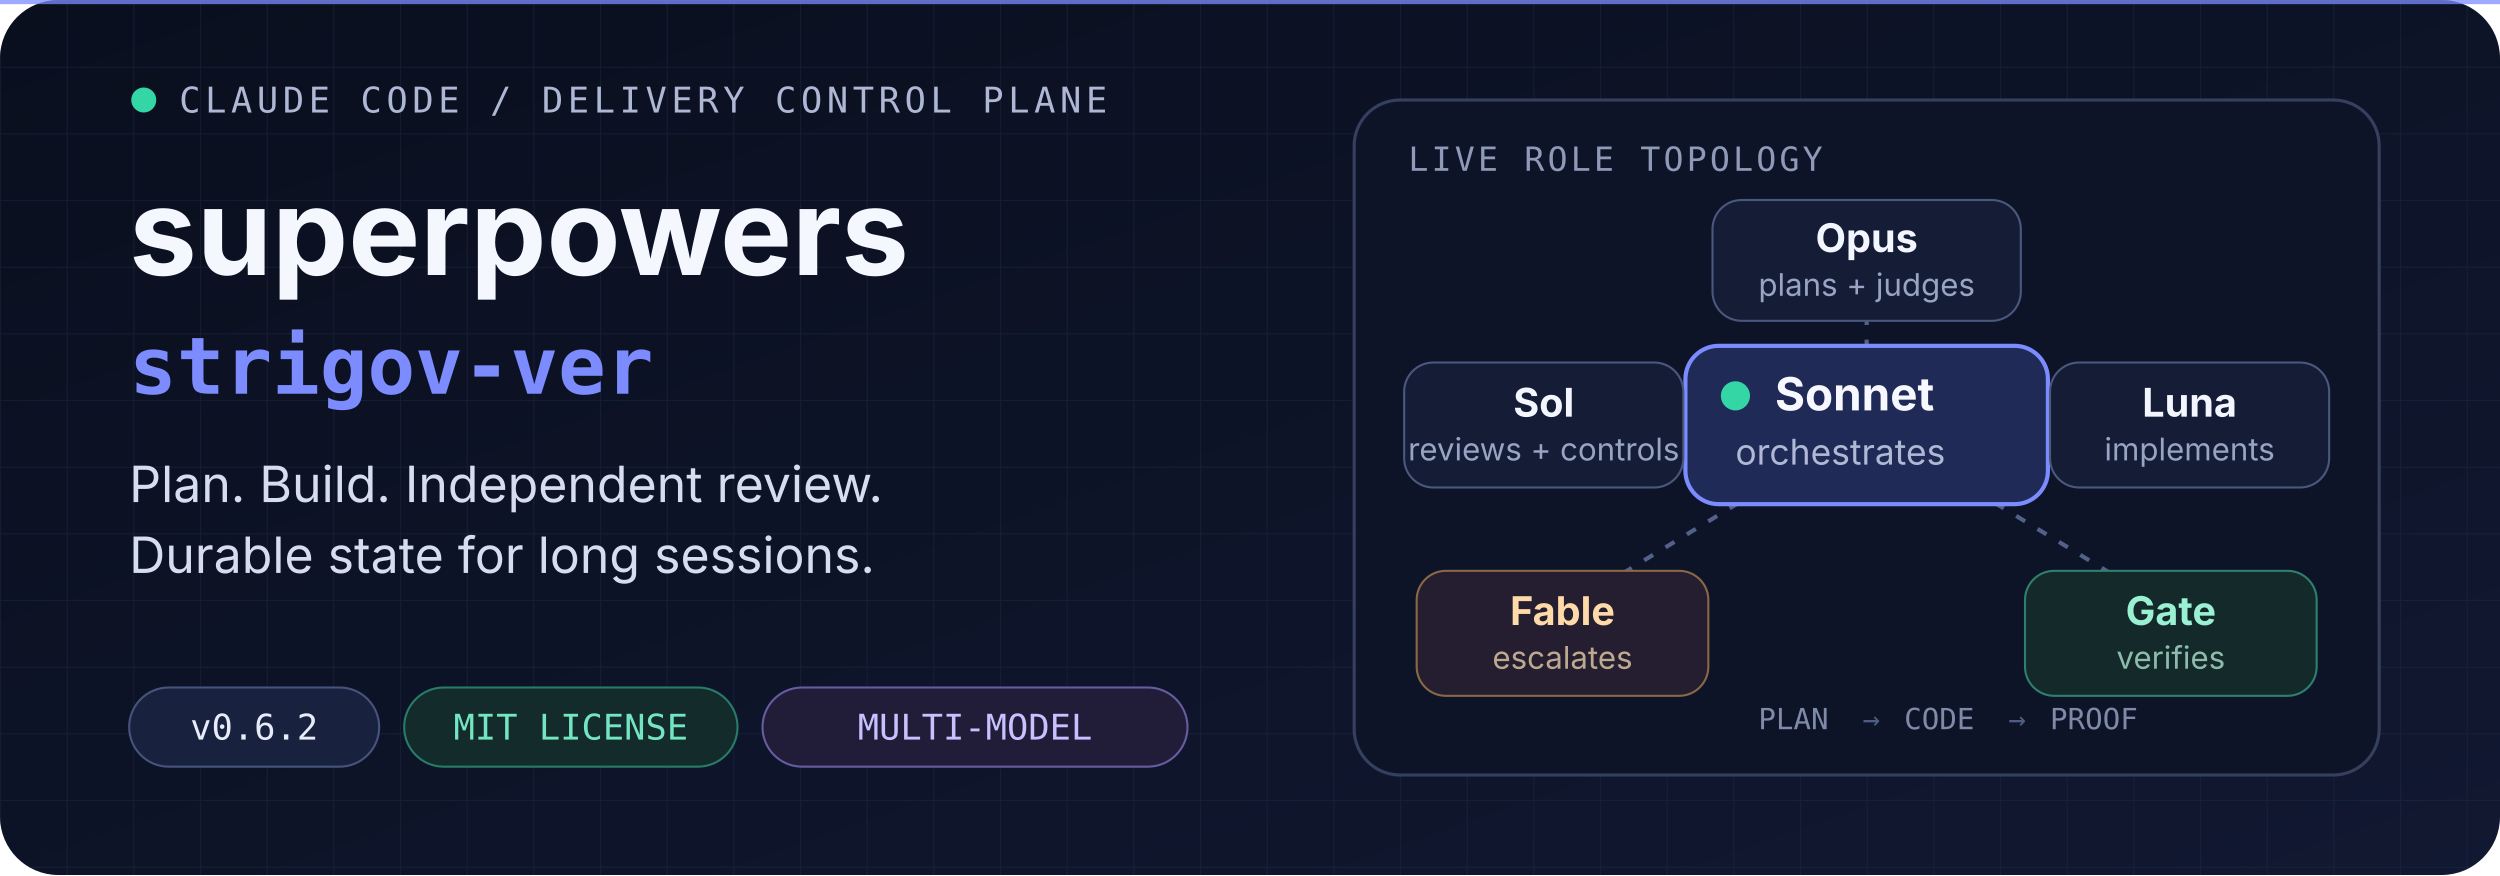
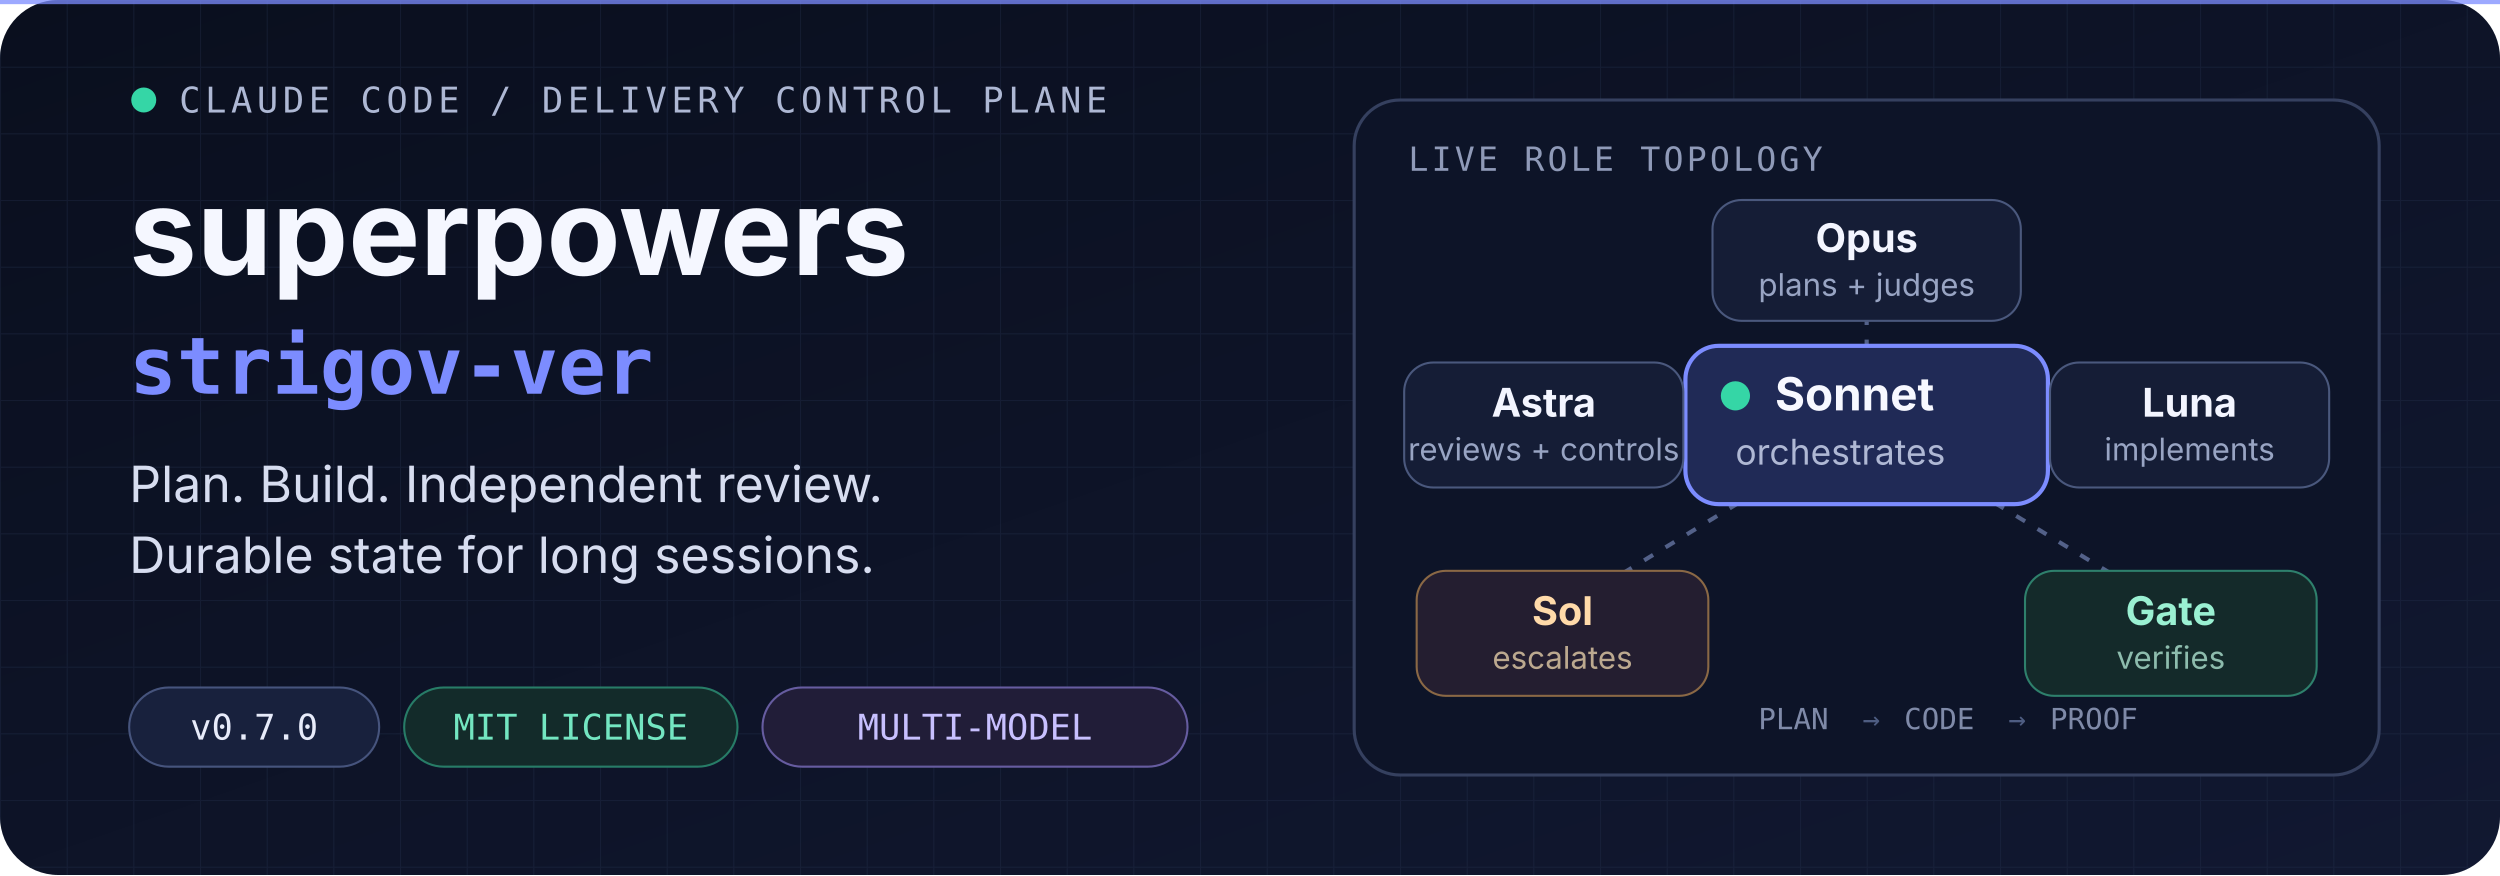
<svg xmlns="http://www.w3.org/2000/svg" width="1200" height="420" viewBox="0 0 1200 420" role="img" aria-labelledby="title desc">
  <defs>
    <linearGradient id="bg" x1="0" y1="0" x2="1" y2="1">
      <stop offset="0" stop-color="#0A0F1E" />
      <stop offset="1" stop-color="#111831" />
    </linearGradient>
    <pattern id="grid" width="32" height="32" patternUnits="userSpaceOnUse">
      <path d="M32 0H0V32" fill="none" stroke="#26304D" stroke-width="1" opacity=".35" />
    </pattern>
  </defs>
  <rect width="1200" height="420" rx="28" fill="url(#bg)" />
  <rect width="1200" height="420" rx="28" fill="url(#grid)" />
  <path d="M0 1H1200" stroke="#7C8CFF" stroke-width="2" opacity=".75" />
  <g id="identity" transform="translate(62 54)">
    <g font-family="ui-monospace, SFMono-Regular, Menlo, monospace" font-size="17" letter-spacing="2.2">
      <circle cx="7" cy="-6" r="6" fill="#35D6A6" />
      <text x="24" y="0" fill="#AEB8D4">CLAUDE CODE / DELIVERY CONTROL PLANE</text>
    </g>
    <text x="0" y="78" fill="#F5F7FF" font-family="-apple-system, BlinkMacSystemFont, Segoe UI, sans-serif" font-size="58" font-weight="750">superpowers</text>
    <text x="0" y="135" fill="#7C8CFF" font-family="ui-monospace, SFMono-Regular, Menlo, monospace" font-size="38" font-weight="700">strigov-ver</text>
    <g fill="#D7DDF0" font-family="-apple-system, BlinkMacSystemFont, Segoe UI, sans-serif" font-size="24">
      <text x="0" y="187">Plan. Build. Independent review.</text>
      <text x="0" y="221">Durable state for long sessions.</text>
    </g>
    <g transform="translate(0 276)" font-family="ui-monospace, SFMono-Regular, Menlo, monospace" font-size="17">
      <rect width="120" height="38" rx="19" fill="#18213D" stroke="#46547D" />
-       <text x="60" y="25" text-anchor="middle" fill="#E7EBFA">v0.6.2</text>
+       <text x="60" y="25" text-anchor="middle" fill="#E7EBFA">v0.7.0</text>
      <rect x="132" width="160" height="38" rx="19" fill="#132B2A" stroke="#277C67" />
      <text x="212" y="25" text-anchor="middle" fill="#73E6C1">MIT LICENSE</text>
      <rect x="304" width="204" height="38" rx="19" fill="#211D38" stroke="#665CA0" />
      <text x="406" y="25" text-anchor="middle" fill="#C8C0FF">MULTI-MODEL</text>
    </g>
  </g>
  <g id="orchestration-map" transform="translate(650 48)">
    <rect width="492" height="324" rx="22" fill="#0D1428" stroke="#35405F" stroke-width="1.5" />
    <text x="26" y="34" fill="#8F9AB8" font-family="ui-monospace, SFMono-Regular, Menlo, monospace" font-size="16" letter-spacing="1.5">LIVE ROLE TOPOLOGY</text>
    <path d="M246 156V82M246 156L98 246M246 156L394 246M246 156H98M246 156H394" fill="none" stroke="#536189" stroke-width="2" stroke-dasharray="5 7" />
    <g font-family="-apple-system, BlinkMacSystemFont, Segoe UI, sans-serif">
      <g transform="translate(159 118)">
        <rect width="174" height="76" rx="16" fill="#202A56" stroke="#7C8CFF" stroke-width="2" />
        <circle cx="24" cy="24" r="7" fill="#35D6A6" />
        <text x="43" y="31" fill="#F7F8FF" font-size="22" font-weight="700">Sonnet</text>
        <text x="24" y="57" fill="#AFB8D4" font-size="17">orchestrates</text>
      </g>
      <g transform="translate(172 48)">
        <rect width="148" height="58" rx="14" fill="#151D36" stroke="#4A587D" />
        <text x="74" y="25" text-anchor="middle" fill="#F3F5FF" font-size="19" font-weight="650">Opus</text>
        <text x="74" y="46" text-anchor="middle" fill="#98A4C3" font-size="15">plans + judges</text>
      </g>
      <g transform="translate(24 126)">
        <rect width="134" height="60" rx="14" fill="#151D36" stroke="#4A587D" />
-         <text x="67" y="26" text-anchor="middle" fill="#F3F5FF" font-size="19" font-weight="650">Sol</text>
+         <text x="67" y="26" text-anchor="middle" fill="#F3F5FF" font-size="19" font-weight="650">Astra</text>
        <text x="67" y="47" text-anchor="middle" fill="#98A4C3" font-size="15">reviews + controls</text>
      </g>
      <g transform="translate(334 126)">
        <rect width="134" height="60" rx="14" fill="#151D36" stroke="#4A587D" />
        <text x="67" y="26" text-anchor="middle" fill="#F3F5FF" font-size="19" font-weight="650">Luna</text>
        <text x="67" y="47" text-anchor="middle" fill="#98A4C3" font-size="15">implements</text>
      </g>
      <g transform="translate(30 226)">
        <rect width="140" height="60" rx="14" fill="#241E30" stroke="#8A6845" />
-         <text x="70" y="26" text-anchor="middle" fill="#FFDAA9" font-size="19" font-weight="650">Fable</text>
+         <text x="70" y="26" text-anchor="middle" fill="#FFDAA9" font-size="19" font-weight="650">Sol</text>
        <text x="70" y="47" text-anchor="middle" fill="#BCA98F" font-size="15">escalates</text>
      </g>
      <g transform="translate(322 226)">
        <rect width="140" height="60" rx="14" fill="#142A2A" stroke="#2E806C" />
        <text x="70" y="26" text-anchor="middle" fill="#9AF0D2" font-size="19" font-weight="650">Gate</text>
        <text x="70" y="47" text-anchor="middle" fill="#8DBCAD" font-size="15">verifies</text>
      </g>
    </g>
    <g transform="translate(194 302)" font-family="ui-monospace, SFMono-Regular, Menlo, monospace" font-size="14" fill="#7F8AA8">
      <text x="0" y="0">PLAN</text>
      <text x="50" y="0" fill="#4E5D82">→</text>
      <text x="70" y="0">CODE</text>
      <text x="120" y="0" fill="#4E5D82">→</text>
      <text x="140" y="0">PROOF</text>
    </g>
  </g>
</svg>
